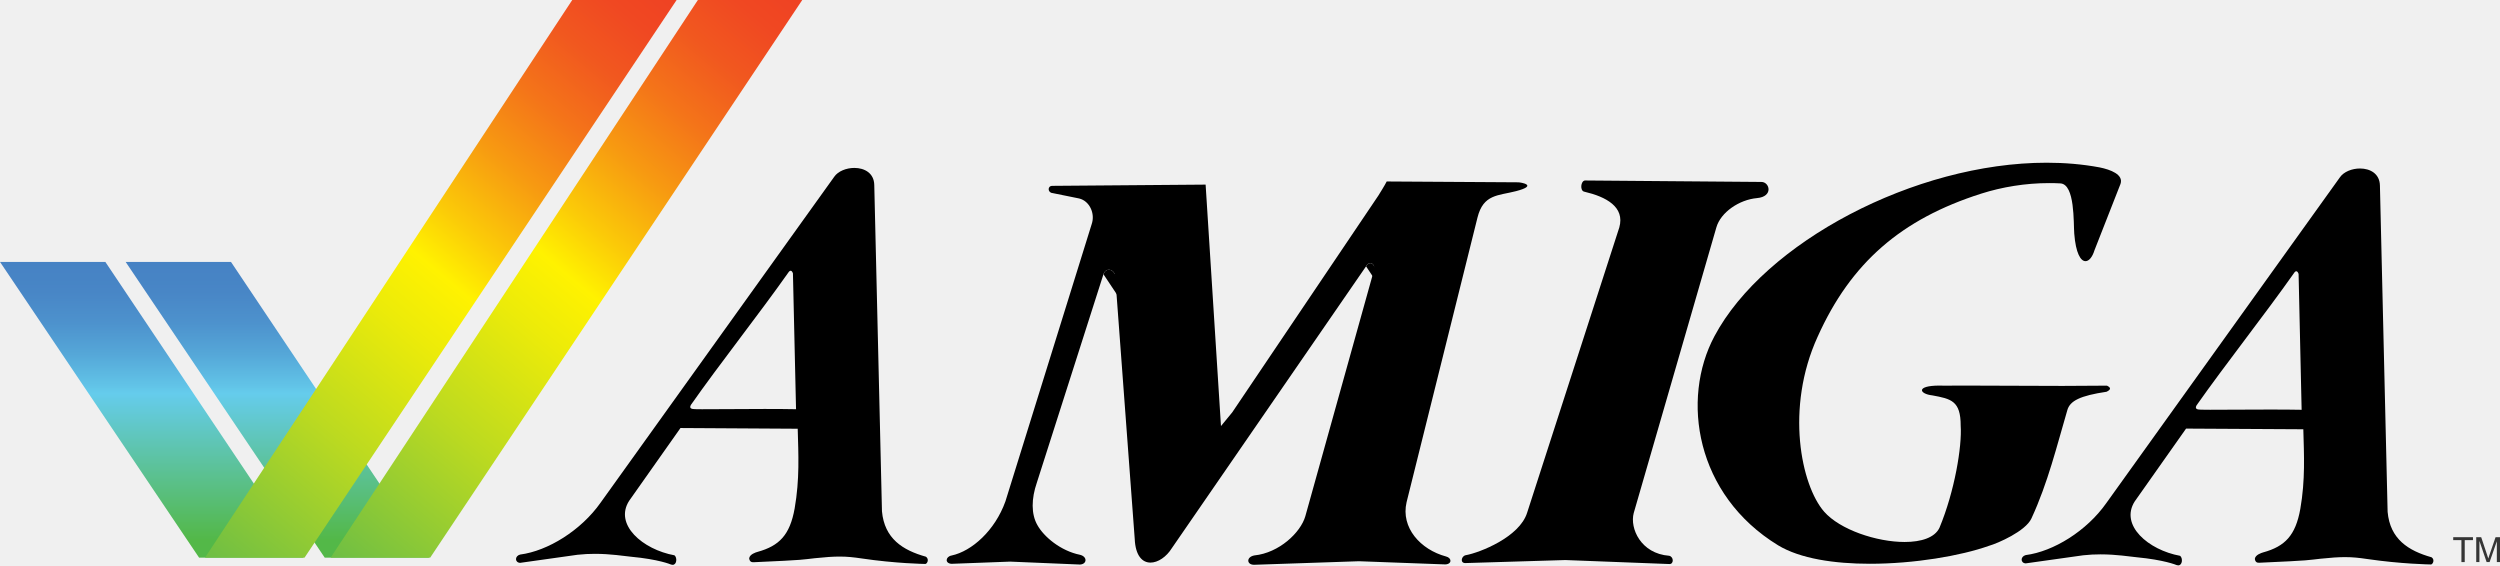
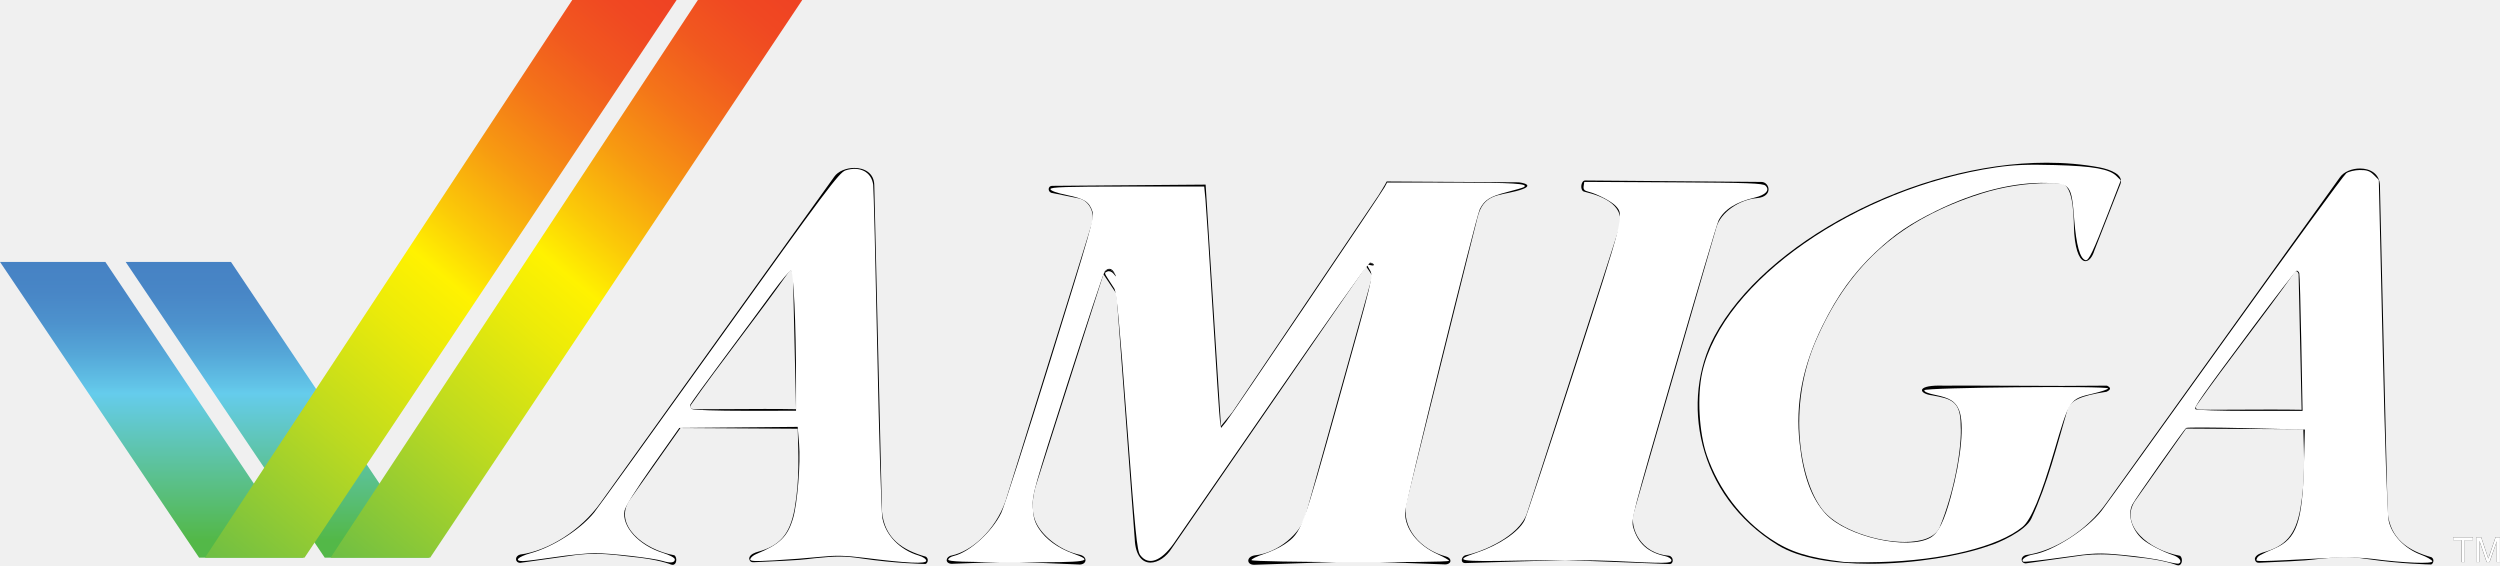
<svg xmlns="http://www.w3.org/2000/svg" version="1.1" id="Ebene_1" x="0px" y="0px" width="566.929px" height="128.211px" viewBox="0 0 566.929 128.211" enable-background="new 0 0 566.929 128.211" xml:space="preserve">
-   <g id="Ebene_2">
- </g>
+   <defs id="defs584" />
+   <g id="Ebene_2" />
  <g id="Layer_1">
-     <g>
-       <g>
-         <g>
-           <g enable-background="new    ">
-             <g enable-background="new    ">
-               <g>
-                 <g>
-                   <g>
+     <g id="g578">
+       <g id="g453">
+         <g id="g451">
+           <g enable-background="new    " id="g449">
+             <g enable-background="new    " id="g434">
+               <g id="g432">
+                 <g id="g430">
+                   <g id="g428">
                    <path id="SVGID_1_" d="M252.629,61.838l3.529,5.3c-0.273-0.412-0.726-0.676-1.179-0.676c-0.478,0-0.955,0.295-1.221,1.027           l-3.529-5.299c0.267-0.732,0.743-1.029,1.222-1.029C251.903,61.161,252.354,61.427,252.629,61.838z" />
                  </g>
                </g>
              </g>
            </g>
-             <g enable-background="new    ">
-               <g>
-                 <g>
-                   <g>
+             <g enable-background="new    " id="g443">
+               <g id="g441">
+                 <g id="g439">
+                   <g id="g437">
                    <path id="SVGID_3_" d="M311.432,60.064l3.53,5.3c-0.172-0.258-0.422-0.391-0.687-0.391c-0.353,0-0.724,0.236-0.964,0.721           l-3.527-5.299c0.239-0.483,0.613-0.72,0.965-0.72C311.011,59.674,311.261,59.807,311.432,60.064z" />
                  </g>
                </g>
              </g>
            </g>
-             <g>
-               <path d="M314.466,41.153l29.807,0.189c0.568,0,4.659,0.663-0.453,1.999c-4.084,1.063-7.429,0.661-8.764,5.979l-16.086,64.575        c-1.336,5.768,3.152,10.742,8.955,12.301c1.313,0.32,1.393,1.714-0.157,1.799l-19.586-0.723l-23.796,0.804        c-1.728,0-1.795-1.794,0.085-2.125c5.562-0.567,10.478-5.151,11.548-8.913l15.643-56.077c0.002-0.846-0.435-1.287-0.914-1.287        c-0.35,0-0.724,0.236-0.965,0.719l-44.044,63.917c-1.22,1.967-3.14,3.271-4.838,3.271c-1.835,0-3.412-1.521-3.578-5.375        l-4.433-59.588c-0.048-0.826-0.744-1.454-1.438-1.454c-0.478,0-0.956,0.297-1.222,1.029l-15.107,47.273        c-1.237,3.592-1.325,7.104,0.147,9.645c1.463,2.611,5.229,5.803,9.64,6.701c1.714,0.412,1.628,2.125-0.004,2.209        l-15.824-0.662l-13.293,0.498c-1.561-0.084-1.393-1.631,0.004-1.883c4.578-0.979,9.826-5.637,12.205-12.266l19.571-62.897        c0.821-2.376-0.476-5.236-2.852-5.804l-6.055-1.229c-1.063-0.082-1.215-1.632,0.002-1.632l34.736-0.282l3.482,54.755        l2.548-3.099l33.147-49.173C312.984,43.683,313.968,42.134,314.466,41.153z" />
+             <g id="g447">
+               <path d="M314.466,41.153l29.807,0.189c0.568,0,4.659,0.663-0.453,1.999c-4.084,1.063-7.429,0.661-8.764,5.979l-16.086,64.575        c-1.336,5.768,3.152,10.742,8.955,12.301c1.313,0.32,1.393,1.714-0.157,1.799l-19.586-0.723l-23.796,0.804        c-1.728,0-1.795-1.794,0.085-2.125c5.562-0.567,10.478-5.151,11.548-8.913l15.643-56.077c0.002-0.846-0.435-1.287-0.914-1.287        c-0.35,0-0.724,0.236-0.965,0.719l-44.044,63.917c-1.22,1.967-3.14,3.271-4.838,3.271c-1.835,0-3.412-1.521-3.578-5.375        l-4.433-59.588c-0.048-0.826-0.744-1.454-1.438-1.454c-0.478,0-0.956,0.297-1.222,1.029l-15.107,47.273        c-1.237,3.592-1.325,7.104,0.147,9.645c1.463,2.611,5.229,5.803,9.64,6.701c1.714,0.412,1.628,2.125-0.004,2.209        l-15.824-0.662l-13.293,0.498c-1.561-0.084-1.393-1.631,0.004-1.883c4.578-0.979,9.826-5.637,12.205-12.266l19.571-62.897        c0.821-2.376-0.476-5.236-2.852-5.804l-6.055-1.229c-1.063-0.082-1.215-1.632,0.002-1.632l34.736-0.282l3.482,54.755        l2.548-3.099l33.147-49.173C312.984,43.683,313.968,42.134,314.466,41.153z" id="path445" />
            </g>
          </g>
        </g>
      </g>
-       <g>
-         <g>
-           <g enable-background="new    ">
-             <g>
-               <path d="M359.425,40.928l40.013,0.331c1.882,0,2.765,3.332-1,3.664c-4.021,0.354-8.226,3.215-9.214,6.641l-18.747,64.8        c-0.905,3.439,1.593,9.183,8.05,9.669c1.063,0.247,1.061,1.877,0.079,1.877l-23.63-0.906l-22.697,0.685        c-1.232,0-0.896-1.629,0.154-1.795c3.111-0.567,12.154-4.076,13.88-9.633l20.901-64.692c1.309-4.656-3.016-6.949-7.922-8.095        C358.23,43.304,358.447,41.011,359.425,40.928z" />
+       <g id="g463">
+         <g id="g461">
+           <g enable-background="new    " id="g459">
+             <g id="g457">
+               <path d="M359.425,40.928l40.013,0.331c1.882,0,2.765,3.332-1,3.664c-4.021,0.354-8.226,3.215-9.214,6.641l-18.747,64.8        c-0.905,3.439,1.593,9.183,8.05,9.669c1.063,0.247,1.061,1.877,0.079,1.877l-23.63-0.906l-22.697,0.685        c-1.232,0-0.896-1.629,0.154-1.795c3.111-0.567,12.154-4.076,13.88-9.633l20.901-64.692c1.309-4.656-3.016-6.949-7.922-8.095        C358.23,43.304,358.447,41.011,359.425,40.928z" id="path455" />
            </g>
          </g>
        </g>
      </g>
-       <g>
-         <g>
-           <g enable-background="new    ">
-             <g>
-               <path d="M464.128,36.898c4.105,0,8.133,0.34,12.004,1.062c2.461,0.496,5.475,1.62,4.738,3.746l-5.906,15.057        c-0.467,1.534-1.244,2.462-2.031,2.462c-1.094,0-2.207-1.792-2.551-6.244c-0.195-2.436,0.197-11.205-3.146-11.393        c-0.85-0.046-1.695-0.067-2.543-0.067c-5.363,0-10.688,0.885-15.43,2.396c-18.068,5.767-29.525,15.623-37.079,32.453        c-7.386,16.191-3.739,33.693,1.478,39.662c3.557,4.066,11.865,6.874,18.252,6.874c3.75,0,6.836-0.97,7.904-3.224        c3.457-8.307,5.133-18.494,4.809-23.151c0.014-5.647-2.201-6.086-6.41-6.866c-2.951-0.313-3.896-2.227,1.615-2.227        c0.293,0,0.604,0.006,0.936,0.019c1.77-0.011,3.492-0.017,5.188-0.017c3.881,0,7.602,0.021,11.299,0.039        c3.473,0.018,6.924,0.035,10.473,0.035c3.246,0,6.576-0.017,10.072-0.06c0.98,0.483,0.896,0.897-0.088,1.384        c-5.973,0.897-8.352,2.043-8.924,4.254c-2.309,7.85-4.383,16.438-8.123,24.488c-1.33,2.883-7.604,5.626-9.648,6.204        c-6.354,2.263-16.916,4.063-26.975,4.063c-8.072,0-15.821-1.16-20.812-4.183c-18.713-11.438-22.079-33.127-14.438-47.428        C400.123,54.96,434.261,36.898,464.128,36.898z" />
+       <g id="g473">
+         <g id="g471">
+           <g enable-background="new    " id="g469">
+             <g id="g467">
+               <path d="M464.128,36.898c4.105,0,8.133,0.34,12.004,1.062c2.461,0.496,5.475,1.62,4.738,3.746l-5.906,15.057        c-0.467,1.534-1.244,2.462-2.031,2.462c-1.094,0-2.207-1.792-2.551-6.244c-0.195-2.436,0.197-11.205-3.146-11.393        c-0.85-0.046-1.695-0.067-2.543-0.067c-5.363,0-10.688,0.885-15.43,2.396c-18.068,5.767-29.525,15.623-37.079,32.453        c-7.386,16.191-3.739,33.693,1.478,39.662c3.557,4.066,11.865,6.874,18.252,6.874c3.75,0,6.836-0.97,7.904-3.224        c3.457-8.307,5.133-18.494,4.809-23.151c0.014-5.647-2.201-6.086-6.41-6.866c-2.951-0.313-3.896-2.227,1.615-2.227        c0.293,0,0.604,0.006,0.936,0.019c1.77-0.011,3.492-0.017,5.188-0.017c3.881,0,7.602,0.021,11.299,0.039        c3.473,0.018,6.924,0.035,10.473,0.035c3.246,0,6.576-0.017,10.072-0.06c0.98,0.483,0.896,0.897-0.088,1.384        c-5.973,0.897-8.352,2.043-8.924,4.254c-2.309,7.85-4.383,16.438-8.123,24.488c-1.33,2.883-7.604,5.626-9.648,6.204        c-6.354,2.263-16.916,4.063-26.975,4.063c-8.072,0-15.821-1.16-20.812-4.183c-18.713-11.438-22.079-33.127-14.438-47.428        C400.123,54.96,434.261,36.898,464.128,36.898z" id="path465" />
            </g>
          </g>
        </g>
      </g>
-       <g opacity="0.78" enable-background="new    ">
-         <path d="M558.181,127.465v-4.979h-1.861v-0.667h4.477v0.667h-1.867v4.979H558.181z" />
-         <path d="M561.539,127.465v-5.646h1.125l1.338,4c0.123,0.371,0.213,0.65,0.271,0.836c0.063-0.206,0.164-0.508,0.299-0.906     l1.352-3.93h1.006v5.646h-0.719v-4.727l-1.643,4.727h-0.674l-1.633-4.808v4.808H561.539z" />
+       <g opacity="0.78" enable-background="new    " id="g479">
+         <path d="M558.181,127.465v-4.979h-1.861v-0.667h4.477v0.667h-1.867v4.979H558.181z" id="path475" />
+         <path d="M561.539,127.465v-5.646h1.125l1.338,4c0.123,0.371,0.213,0.65,0.271,0.836c0.063-0.206,0.164-0.508,0.299-0.906     l1.352-3.93h1.006v5.646h-0.719v-4.727l-1.643,4.727h-0.674l-1.633-4.808v4.808H561.539z" id="path477" />
      </g>
      <g id="Tick">
-         <g>
+         <g id="g523">
          <linearGradient id="SVGID_2_" gradientUnits="userSpaceOnUse" x1="54.549" y1="1333.562" x2="54.549" y2="1266.497" gradientTransform="matrix(1 0 0 1 8.3501 -1207.103)">
-             <stop offset="0.06" style="stop-color:#53B848" />
-             <stop offset="0.555" style="stop-color:#65CCEC" />
-             <stop offset="0.583" style="stop-color:#61C3E7" />
-             <stop offset="0.688" style="stop-color:#55A7D8" />
-             <stop offset="0.793" style="stop-color:#4D92CD" />
-             <stop offset="0.898" style="stop-color:#4886C6" />
-             <stop offset="1" style="stop-color:#4682C4" />
+             <stop offset="0.06" style="stop-color:#53B848" id="stop481" />
+             <stop offset="0.555" style="stop-color:#65CCEC" id="stop483" />
+             <stop offset="0.583" style="stop-color:#61C3E7" id="stop485" />
+             <stop offset="0.688" style="stop-color:#55A7D8" id="stop487" />
+             <stop offset="0.793" style="stop-color:#4D92CD" id="stop489" />
+             <stop offset="0.898" style="stop-color:#4886C6" id="stop491" />
+             <stop offset="1" style="stop-color:#4682C4" id="stop493" />
          </linearGradient>
-           <polygon fill="url(#SVGID_2_)" points="28.491,59.393 52.378,59.393 97.306,126.459 73.637,126.459     " />
+           <polygon fill="url(#SVGID_2_)" points="28.491,59.393 52.378,59.393 97.306,126.459 73.637,126.459     " id="polygon496" />
          <linearGradient id="SVGID_4_" gradientUnits="userSpaceOnUse" x1="66.556" y1="1333.5" x2="173.013" y2="1206.629" gradientTransform="matrix(1 0 0 1 8.3501 -1207.103)">
-             <stop offset="0" style="stop-color:#6EBE44" />
-             <stop offset="0.001" style="stop-color:#6EBE44" />
-             <stop offset="0.245" style="stop-color:#BCDA20" />
-             <stop offset="0.419" style="stop-color:#ECEB09" />
-             <stop offset="0.505" style="stop-color:#FFF200" />
-             <stop offset="0.578" style="stop-color:#FBCA08" />
-             <stop offset="0.679" style="stop-color:#F79A11" />
-             <stop offset="0.775" style="stop-color:#F47419" />
-             <stop offset="0.864" style="stop-color:#F1581F" />
-             <stop offset="0.941" style="stop-color:#F04822" />
-             <stop offset="1" style="stop-color:#EF4223" />
+             <stop offset="0" style="stop-color:#6EBE44" id="stop498" />
+             <stop offset="0.001" style="stop-color:#6EBE44" id="stop500" />
+             <stop offset="0.245" style="stop-color:#BCDA20" id="stop502" />
+             <stop offset="0.419" style="stop-color:#ECEB09" id="stop504" />
+             <stop offset="0.505" style="stop-color:#FFF200" id="stop506" />
+             <stop offset="0.578" style="stop-color:#FBCA08" id="stop508" />
+             <stop offset="0.679" style="stop-color:#F79A11" id="stop510" />
+             <stop offset="0.775" style="stop-color:#F47419" id="stop512" />
+             <stop offset="0.864" style="stop-color:#F1581F" id="stop514" />
+             <stop offset="0.941" style="stop-color:#F04822" id="stop516" />
+             <stop offset="1" style="stop-color:#EF4223" id="stop518" />
          </linearGradient>
-           <polygon fill="url(#SVGID_4_)" points="158.261,0.001 181.93,0.001 97.553,126.459 74.98,126.459     " />
+           <polygon fill="url(#SVGID_4_)" points="158.261,0.001 181.93,0.001 97.553,126.459 74.98,126.459     " id="polygon521" />
        </g>
-         <g>
+         <g id="g567">
          <linearGradient id="SVGID_5_" gradientUnits="userSpaceOnUse" x1="26.058" y1="1333.562" x2="26.058" y2="1266.497" gradientTransform="matrix(1 0 0 1 8.3501 -1207.103)">
-             <stop offset="0.06" style="stop-color:#53B848" />
-             <stop offset="0.555" style="stop-color:#65CCEC" />
-             <stop offset="0.583" style="stop-color:#61C3E7" />
-             <stop offset="0.688" style="stop-color:#55A7D8" />
-             <stop offset="0.793" style="stop-color:#4D92CD" />
-             <stop offset="0.898" style="stop-color:#4886C6" />
-             <stop offset="1" style="stop-color:#4682C4" />
+             <stop offset="0.06" style="stop-color:#53B848" id="stop525" />
+             <stop offset="0.555" style="stop-color:#65CCEC" id="stop527" />
+             <stop offset="0.583" style="stop-color:#61C3E7" id="stop529" />
+             <stop offset="0.688" style="stop-color:#55A7D8" id="stop531" />
+             <stop offset="0.793" style="stop-color:#4D92CD" id="stop533" />
+             <stop offset="0.898" style="stop-color:#4886C6" id="stop535" />
+             <stop offset="1" style="stop-color:#4682C4" id="stop537" />
          </linearGradient>
-           <polygon fill="url(#SVGID_5_)" points="0,59.393 23.889,59.393 68.816,126.458 45.147,126.458     " />
+           <polygon fill="url(#SVGID_5_)" points="0,59.393 23.889,59.393 68.816,126.458 45.147,126.458     " id="polygon540" />
          <linearGradient id="SVGID_6_" gradientUnits="userSpaceOnUse" x1="38.063" y1="1333.498" x2="144.521" y2="1206.627" gradientTransform="matrix(1 0 0 1 8.3501 -1207.103)">
-             <stop offset="0" style="stop-color:#6EBE44" />
-             <stop offset="0.001" style="stop-color:#6EBE44" />
-             <stop offset="0.245" style="stop-color:#BCDA20" />
-             <stop offset="0.419" style="stop-color:#ECEB09" />
-             <stop offset="0.505" style="stop-color:#FFF200" />
-             <stop offset="0.578" style="stop-color:#FBCA08" />
-             <stop offset="0.679" style="stop-color:#F79A11" />
-             <stop offset="0.775" style="stop-color:#F47419" />
-             <stop offset="0.864" style="stop-color:#F1581F" />
-             <stop offset="0.941" style="stop-color:#F04822" />
-             <stop offset="1" style="stop-color:#EF4223" />
+             <stop offset="0" style="stop-color:#6EBE44" id="stop542" />
+             <stop offset="0.001" style="stop-color:#6EBE44" id="stop544" />
+             <stop offset="0.245" style="stop-color:#BCDA20" id="stop546" />
+             <stop offset="0.419" style="stop-color:#ECEB09" id="stop548" />
+             <stop offset="0.505" style="stop-color:#FFF200" id="stop550" />
+             <stop offset="0.578" style="stop-color:#FBCA08" id="stop552" />
+             <stop offset="0.679" style="stop-color:#F79A11" id="stop554" />
+             <stop offset="0.775" style="stop-color:#F47419" id="stop556" />
+             <stop offset="0.864" style="stop-color:#F1581F" id="stop558" />
+             <stop offset="0.941" style="stop-color:#F04822" id="stop560" />
+             <stop offset="1" style="stop-color:#EF4223" id="stop562" />
          </linearGradient>
-           <polygon fill="url(#SVGID_6_)" points="129.769,0 153.438,0 69.063,126.458 46.489,126.458     " />
+           <polygon fill="url(#SVGID_6_)" points="129.769,0 153.438,0 69.063,126.458 46.489,126.458     " id="polygon565" />
        </g>
      </g>
-       <g>
-         <path d="M154.313,97.063l-11.644,16.51c-3.452,5.4,3.078,11.04,10.279,12.354c0.66,0.512,0.548,2.163-0.415,2.163     c-0.105,0-0.219-0.02-0.345-0.062c-0.144-0.063-2.86-1.195-9.034-1.772c-1.652-0.157-4.623-0.663-8.245-0.663     c-1.248,0-2.571,0.061-3.947,0.213l-13.024,1.834c-1.232-0.082-1.229-1.55,0.002-1.881c6.293-0.814,13.835-5.482,18.259-11.771     l52.979-73.901c0.875-1.269,2.745-2.007,4.565-2.007c2.279,0,4.474,1.158,4.517,3.887l1.745,73.983     c0.566,6.205,4.724,8.829,9.962,10.294c0.732,0.495,0.411,1.477-0.086,1.645c-0.34-0.007-6.801-0.106-14.522-1.254     c-1.807-0.267-3.22-0.421-4.946-0.421c-1.493,0-3.221,0.116-5.64,0.373c-3.029,0.32-1.598,0.366-13.862,0.91     c-0.466,0.022-0.919-0.099-1.017-0.888c0.109-0.91,1.48-1.348,1.918-1.465c4.9-1.358,7.317-3.816,8.392-9.846     c1.16-6.631,0.85-12.268,0.694-18.072 M173.393,92.741c2.696,0,5.234,0.015,7.125,0.056L179.816,62     c-0.133-0.4-0.313-0.605-0.519-0.605c-0.169,0-0.357,0.145-0.546,0.439c-6.558,9.313-15.59,20.729-22.065,29.972     c-0.415,0.73-0.001,0.979,0.98,0.979c0.157,0.015,0.688,0.019,1.498,0.019c1.393,0,3.607-0.015,6.142-0.026     C167.84,92.759,170.696,92.741,173.393,92.741" />
+       <g id="g572">
+         <path d="M154.313,97.063l-11.644,16.51c-3.452,5.4,3.078,11.04,10.279,12.354c0.66,0.512,0.548,2.163-0.415,2.163     c-0.105,0-0.219-0.02-0.345-0.062c-0.144-0.063-2.86-1.195-9.034-1.772c-1.652-0.157-4.623-0.663-8.245-0.663     c-1.248,0-2.571,0.061-3.947,0.213l-13.024,1.834c-1.232-0.082-1.229-1.55,0.002-1.881c6.293-0.814,13.835-5.482,18.259-11.771     l52.979-73.901c0.875-1.269,2.745-2.007,4.565-2.007c2.279,0,4.474,1.158,4.517,3.887l1.745,73.983     c0.566,6.205,4.724,8.829,9.962,10.294c0.732,0.495,0.411,1.477-0.086,1.645c-0.34-0.007-6.801-0.106-14.522-1.254     c-1.807-0.267-3.22-0.421-4.946-0.421c-1.493,0-3.221,0.116-5.64,0.373c-3.029,0.32-1.598,0.366-13.862,0.91     c-0.466,0.022-0.919-0.099-1.017-0.888c0.109-0.91,1.48-1.348,1.918-1.465c4.9-1.358,7.317-3.816,8.392-9.846     c1.16-6.631,0.85-12.268,0.694-18.072 M173.393,92.741c2.696,0,5.234,0.015,7.125,0.056L179.816,62     c-0.133-0.4-0.313-0.605-0.519-0.605c-0.169,0-0.357,0.145-0.546,0.439c-6.558,9.313-15.59,20.729-22.065,29.972     c-0.415,0.73-0.001,0.979,0.98,0.979c0.157,0.015,0.688,0.019,1.498,0.019c1.393,0,3.607-0.015,6.142-0.026     C167.84,92.759,170.696,92.741,173.393,92.741" id="path570" />
      </g>
-       <g>
-         <path d="M551.406,126.374c0.732,0.482,0.398,1.464-0.086,1.632c-0.34-0.006-6.801-0.106-14.521-1.239     c-1.834-0.271-3.254-0.429-5.002-0.429c-1.479,0-3.189,0.113-5.584,0.366c-3.041,0.318-1.598,0.365-13.877,0.91     c-0.457,0.021-0.904-0.098-1.002-0.887c0.107-0.909,1.48-1.338,1.906-1.467c4.908-1.348,7.326-3.815,8.404-9.845     c1.158-6.618,0.838-12.256,0.684-18.069l-26.588-0.153l-11.645,16.512c-3.439,5.392,3.09,11.024,10.289,12.338     c0.662,0.521,0.539,2.168-0.422,2.168c-0.107,0-0.223-0.021-0.352-0.063c-0.145-0.06-2.859-1.183-9.021-1.773     c-1.65-0.156-4.625-0.662-8.246-0.662c-1.248,0-2.57,0.059-3.945,0.213l-13.035,1.834c-1.221-0.084-1.219-1.551,0.004-1.881     c6.305-0.814,13.834-5.472,18.27-11.771l52.98-73.886c0.875-1.274,2.744-2.013,4.563-2.013c2.281,0,4.479,1.163,4.52,3.891     l1.744,73.972C542,122.283,546.169,124.896,551.406,126.374z M514.792,92.873c2.705,0,5.256,0.015,7.152,0.056l-0.689-30.812     c-0.137-0.4-0.318-0.605-0.521-0.605c-0.172,0-0.355,0.144-0.539,0.44c-6.568,9.325-15.592,20.74-22.078,29.97     c-0.404,0.732-0.002,0.98,0.979,0.98c0.191,0.018,0.945,0.022,2.078,0.022c1.377,0,3.32-0.012,5.516-0.022     C509.218,92.888,512.083,92.873,514.792,92.873" />
+       <g id="g576">
+         <path d="M551.406,126.374c0.732,0.482,0.398,1.464-0.086,1.632c-0.34-0.006-6.801-0.106-14.521-1.239     c-1.834-0.271-3.254-0.429-5.002-0.429c-1.479,0-3.189,0.113-5.584,0.366c-3.041,0.318-1.598,0.365-13.877,0.91     c-0.457,0.021-0.904-0.098-1.002-0.887c0.107-0.909,1.48-1.338,1.906-1.467c4.908-1.348,7.326-3.815,8.404-9.845     c1.158-6.618,0.838-12.256,0.684-18.069l-26.588-0.153l-11.645,16.512c-3.439,5.392,3.09,11.024,10.289,12.338     c0.662,0.521,0.539,2.168-0.422,2.168c-0.107,0-0.223-0.021-0.352-0.063c-0.145-0.06-2.859-1.183-9.021-1.773     c-1.65-0.156-4.625-0.662-8.246-0.662c-1.248,0-2.57,0.059-3.945,0.213l-13.035,1.834c-1.221-0.084-1.219-1.551,0.004-1.881     c6.305-0.814,13.834-5.472,18.27-11.771l52.98-73.886c0.875-1.274,2.744-2.013,4.563-2.013c2.281,0,4.479,1.163,4.52,3.891     l1.744,73.972C542,122.283,546.169,124.896,551.406,126.374z M514.792,92.873c2.705,0,5.256,0.015,7.152,0.056l-0.689-30.812     c-0.137-0.4-0.318-0.605-0.521-0.605c-0.172,0-0.355,0.144-0.539,0.44c-6.568,9.325-15.592,20.74-22.078,29.97     c-0.404,0.732-0.002,0.98,0.979,0.98c0.191,0.018,0.945,0.022,2.078,0.022c1.377,0,3.32-0.012,5.516-0.022     C509.218,92.888,512.083,92.873,514.792,92.873" id="path574" />
      </g>
    </g>
  </g>
+   <path style="fill:#ffffff;stroke-width:0.454" d="m 150.31,127.216 c -2.148,-0.662 -11.914,-1.784 -15.431,-1.773 -1.756,0.006 -5.851,0.41 -9.099,0.898 -3.248,0.488 -6.484,0.892 -7.192,0.898 -2.136,0.017 -1.151,-0.986 1.766,-1.799 5.095,-1.421 11.279,-5.38 14.368,-9.199 0.862,-1.066 13.681,-18.842 28.488,-39.504 23.937,-33.404 27.096,-37.624 28.504,-38.089 3.228,-1.065 5.929,0.331 6.299,3.259 0.107,0.843 0.523,17.681 0.924,37.419 0.401,19.737 0.927,36.931 1.168,38.209 0.722,3.826 3.966,7.16 8.197,8.428 0.994,0.298 1.743,0.809 1.743,1.19 0,0.771 -4.214,0.576 -13.974,-0.647 -4.453,-0.558 -6.504,-0.602 -10.221,-0.218 -2.558,0.264 -7.181,0.619 -10.275,0.789 -4.713,0.259 -5.592,0.206 -5.422,-0.327 0.112,-0.35 0.696,-0.84 1.298,-1.09 5.408,-2.245 7.151,-3.932 8.397,-8.126 0.987,-3.323 1.725,-12.535 1.358,-16.943 l -0.316,-3.789 -13.423,0.12 -13.423,0.12 -6.065,8.605 c -3.719,5.277 -6.178,9.209 -6.358,10.166 -0.67,3.57 3.213,7.845 8.688,9.565 1.568,0.492 2.726,1.118 2.726,1.471 0,0.775 -0.974,0.906 -2.726,0.366 z m 30.207,-40.753 c -0.002,-13.2 -0.555,-25.08 -1.167,-25.08 -0.313,0 -2.167,2.197 -4.119,4.883 -1.952,2.686 -6.902,9.38 -10.999,14.877 -4.097,5.496 -7.556,10.27 -7.686,10.607 -0.13,0.338 0.049,0.795 0.398,1.016 0.349,0.221 5.795,0.397 12.104,0.391 l 11.47,-0.011 -0.001,-6.683 z" id="path588" />
+   <path style="fill:#ffffff;stroke-width:0.454" d="m 215.042,126.917 c -1.2e-4,-0.308 0.562,-0.689 1.249,-0.849 3.571,-0.828 8.739,-5.52 10.78,-9.789 0.639,-1.337 5.661,-16.924 11.159,-34.638 9.006,-29.014 9.949,-32.353 9.513,-33.673 -0.732,-2.219 -1.815,-2.912 -5.848,-3.746 -2.281,-0.472 -3.687,-0.983 -3.687,-1.34 0,-0.458 3.629,-0.578 17.436,-0.578 h 17.436 l 0.276,2.839 c 0.152,1.561 0.9,13.162 1.662,25.779 0.762,12.617 1.498,23.655 1.636,24.53 l 0.25,1.59 1.115,-1.363 c 1.273,-1.557 35.159,-51.703 35.99,-53.261 l 0.545,-1.022 15.088,0.007 c 13.499,0.006 17.197,0.247 15.921,1.035 -0.22,0.136 -1.996,0.656 -3.947,1.155 -3.698,0.947 -4.954,1.739 -6.016,3.794 -0.928,1.795 -16.992,66.991 -16.98,68.916 0.023,3.703 2.856,7.302 7.372,9.366 1.437,0.656 2.612,1.332 2.612,1.501 -9e-5,0.514 -44.736,0.367 -44.808,-0.147 -0.035,-0.25 1.218,-0.87 2.785,-1.377 1.567,-0.508 3.709,-1.519 4.759,-2.247 3.839,-2.661 3.939,-2.928 12.336,-33.003 7.757,-27.781 7.764,-27.813 6.966,-29.164 -0.789,-1.336 -0.787,-1.349 0.178,-1.097 0.537,0.14 0.862,0.07 0.722,-0.157 -0.14,-0.227 -0.531,-0.412 -0.868,-0.412 -0.338,0 -10.078,13.747 -21.645,30.549 -11.567,16.802 -21.857,31.714 -22.867,33.139 -2.891,4.078 -5.77,5.078 -7.585,2.634 -0.739,-0.996 -1.112,-4.725 -3.024,-30.267 -1.687,-22.533 -2.338,-29.375 -2.876,-30.208 -0.382,-0.592 -1.057,-1.637 -1.5,-2.321 -0.743,-1.148 -0.747,-1.267 -0.053,-1.533 0.46,-0.176 1.019,0.043 1.437,0.563 0.645,0.802 0.656,0.792 0.189,-0.17 -0.562,-1.159 -1.468,-1.319 -2.235,-0.395 -0.286,0.345 -4.108,11.843 -8.492,25.552 -7.531,23.547 -7.962,25.09 -7.814,27.927 0.123,2.345 0.43,3.416 1.404,4.887 1.576,2.381 4.258,4.333 7.658,5.573 5.1,1.859 3.86,2.055 -12.788,2.017 -11.906,-0.027 -15.444,-0.163 -15.445,-0.594 z" id="path590" />
+   <path style="fill:#ffffff;stroke-width:0.454" d="m 365.627,127.2 c -3.997,-0.195 -13.275,-0.232 -20.616,-0.083 -14.503,0.294 -15.679,0.08 -10.037,-1.826 5,-1.689 9.388,-4.657 10.734,-7.259 0.395,-0.763 5.514,-16.223 11.376,-34.356 11.2,-34.643 11.25,-34.84 9.357,-36.935 -0.93,-1.03 -4.288,-2.796 -6.181,-3.253 -0.975,-0.235 -1.245,-0.537 -1.136,-1.273 l 0.143,-0.965 20.214,0.1 c 17.008,0.084 20.321,0.205 20.888,0.763 1.047,1.03 0.05,2.102 -2.523,2.714 -4.176,0.993 -6.843,2.683 -8.113,5.14 -0.34,0.657 -4.957,16.193 -10.26,34.524 -9.342,32.29 -9.625,33.387 -9.081,35.205 1.059,3.54 3.334,5.574 7.159,6.399 0.823,0.178 1.476,0.604 1.476,0.964 0,0.726 -1.149,0.738 -13.4,0.142 z" id="path592" />
+   <path style="fill:#ffffff;stroke-width:0.454" d="m 418.093,127.431 c -8.08,-0.981 -12.121,-2.255 -16.55,-5.216 -6.595,-4.411 -11.785,-11.204 -14.467,-18.937 -1.789,-5.156 -2.249,-13.445 -1.046,-18.852 4.6,-20.677 34.905,-41.81 66.63,-46.465 3.962,-0.581 7.104,-0.706 13.357,-0.532 8.745,0.244 12.349,0.895 13.978,2.524 l 0.939,0.939 -2.869,7.406 c -3.437,8.87 -4.425,10.927 -5.145,10.704 -1.252,-0.387 -2.088,-3.407 -2.542,-9.183 -0.62,-7.901 -0.805,-8.151 -6.147,-8.329 -7.427,-0.247 -16.253,1.96 -25.016,6.256 -6.066,2.974 -9.494,5.301 -13.869,9.417 -5.001,4.704 -8.626,9.727 -12.064,16.711 -4.541,9.225 -6.169,17.61 -5.176,26.642 0.821,7.465 2.689,12.524 5.916,16.024 4.772,5.177 18.642,8.312 23.767,5.373 1.763,-1.011 3.118,-3.742 4.622,-9.314 2.354,-8.722 3.094,-16.621 1.839,-19.626 -0.814,-1.948 -2.084,-2.753 -5.401,-3.424 -1.631,-0.33 -2.57,-0.736 -2.461,-1.064 0.206,-0.619 41.665,-1.02 41.665,-0.403 0,0.2 -1.482,0.712 -3.293,1.137 -5.502,1.291 -5.408,1.152 -8.978,13.272 -2.943,9.991 -5.214,15.415 -7.105,16.974 -5.48,4.517 -18.11,7.634 -32.387,7.992 -3.635,0.091 -7.324,0.079 -8.199,-0.027 z" id="path594" />
+   <path style="fill:#ffffff;stroke-width:0.454" d="m 490.774,127.218 c -1.624,-0.417 -5.712,-1.022 -9.085,-1.344 -5.838,-0.557 -6.524,-0.53 -14.309,0.561 -4.497,0.63 -8.34,1.053 -8.539,0.94 -0.717,-0.408 0.641,-1.38 2.302,-1.649 4.39,-0.71 12.226,-5.749 15.454,-9.939 1.014,-1.316 13.69,-18.913 28.169,-39.105 14.479,-20.192 26.769,-37.024 27.312,-37.404 0.543,-0.38 1.911,-0.705 3.039,-0.722 1.609,-0.024 2.298,0.214 3.189,1.105 l 1.136,1.136 0.867,37.434 c 0.521,22.493 1.072,38.414 1.38,39.889 0.661,3.167 3.625,6.297 7.239,7.645 1.348,0.503 2.538,1.177 2.646,1.499 0.221,0.663 -6.587,0.397 -13.557,-0.529 -2.276,-0.303 -6.099,-0.398 -9.312,-0.232 -17.754,0.917 -17.164,0.908 -16.955,0.279 0.23,-0.69 0.542,-0.874 4.089,-2.418 4.94,-2.15 6.273,-5.882 6.613,-18.506 l 0.227,-8.444 -13.241,-0.318 c -7.283,-0.175 -13.432,-0.2 -13.665,-0.055 -0.482,0.298 -11.405,15.828 -12.2,17.346 -1.19,2.272 -0.147,5.791 2.355,7.946 1.262,1.087 4.587,2.817 6.778,3.527 1.532,0.496 2.252,1.527 1.363,1.954 -0.187,0.09 -1.669,-0.178 -3.293,-0.595 z M 521.874,77.849 c -0.157,-8.432 -0.364,-15.587 -0.461,-15.899 -0.097,-0.312 -0.356,-0.568 -0.576,-0.568 -0.22,0 -4.698,5.775 -9.951,12.833 -11.666,15.676 -13.345,18.068 -13.034,18.571 0.134,0.217 5.658,0.394 12.275,0.394 h 12.032 z" id="path596" />
+   <path style="fill:#ffffff;stroke-width:0.04" d="m 558.206,124.974 v -2.489 h -0.944 -0.944 v -0.321 -0.321 h 2.228 2.228 v 0.321 0.321 h -0.923 -0.923 v 2.489 2.489 h -0.361 -0.361 z" id="path598" />
+   <path style="fill:#ffffff;stroke-width:0.04" d="m 561.539,124.653 v -2.811 h 0.559 0.559 l 0.796,2.407 c 0.438,1.324 0.807,2.408 0.819,2.409 0.013,9.1e-4 0.044,-0.066 0.069,-0.149 0.025,-0.083 0.394,-1.167 0.819,-2.409 l 0.774,-2.258 h 0.492 0.492 v 2.811 2.811 h -0.341 -0.341 v -2.377 c 0,-1.307 -0.015,-2.36 -0.033,-2.339 -0.018,0.021 -0.364,0.996 -0.769,2.166 -0.405,1.17 -0.77,2.223 -0.813,2.339 l -0.077,0.211 h -0.314 -0.314 l -0.306,-0.893 c -0.168,-0.491 -0.54,-1.58 -0.826,-2.419 l -0.519,-1.526 -0.002,2.419 -0.002,2.419 h -0.361 -0.361 z" id="path600" />
</svg>
